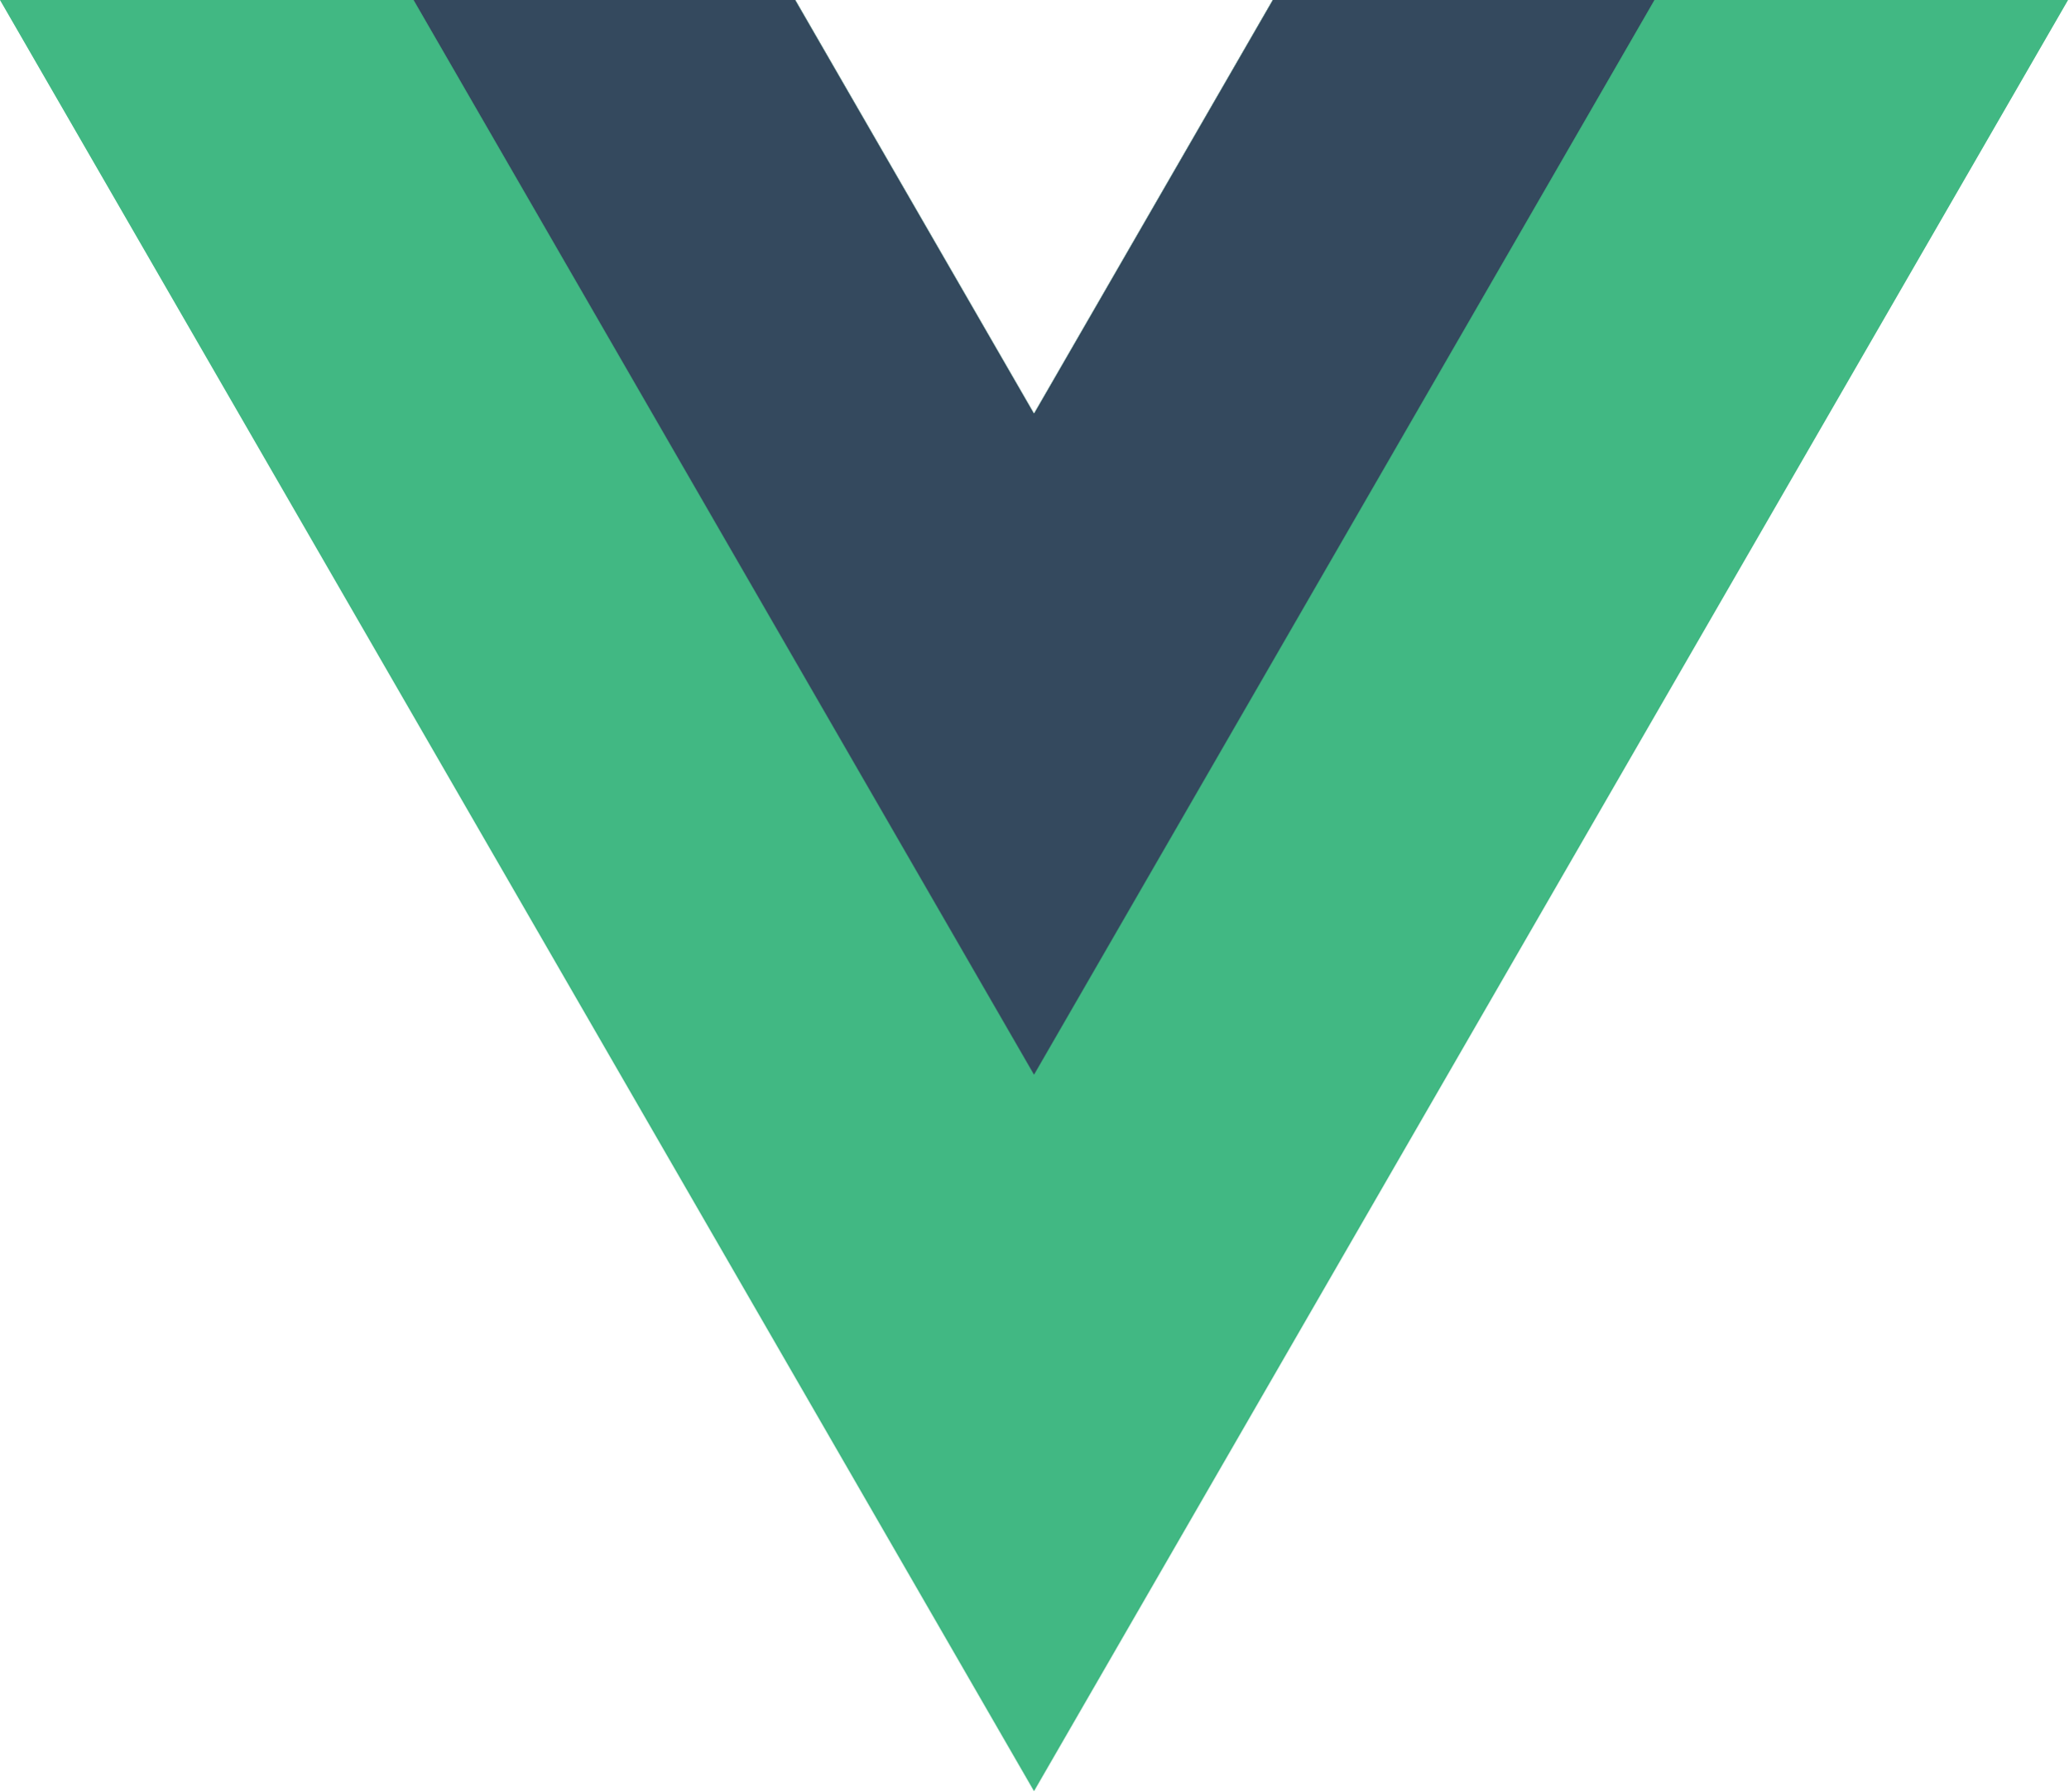
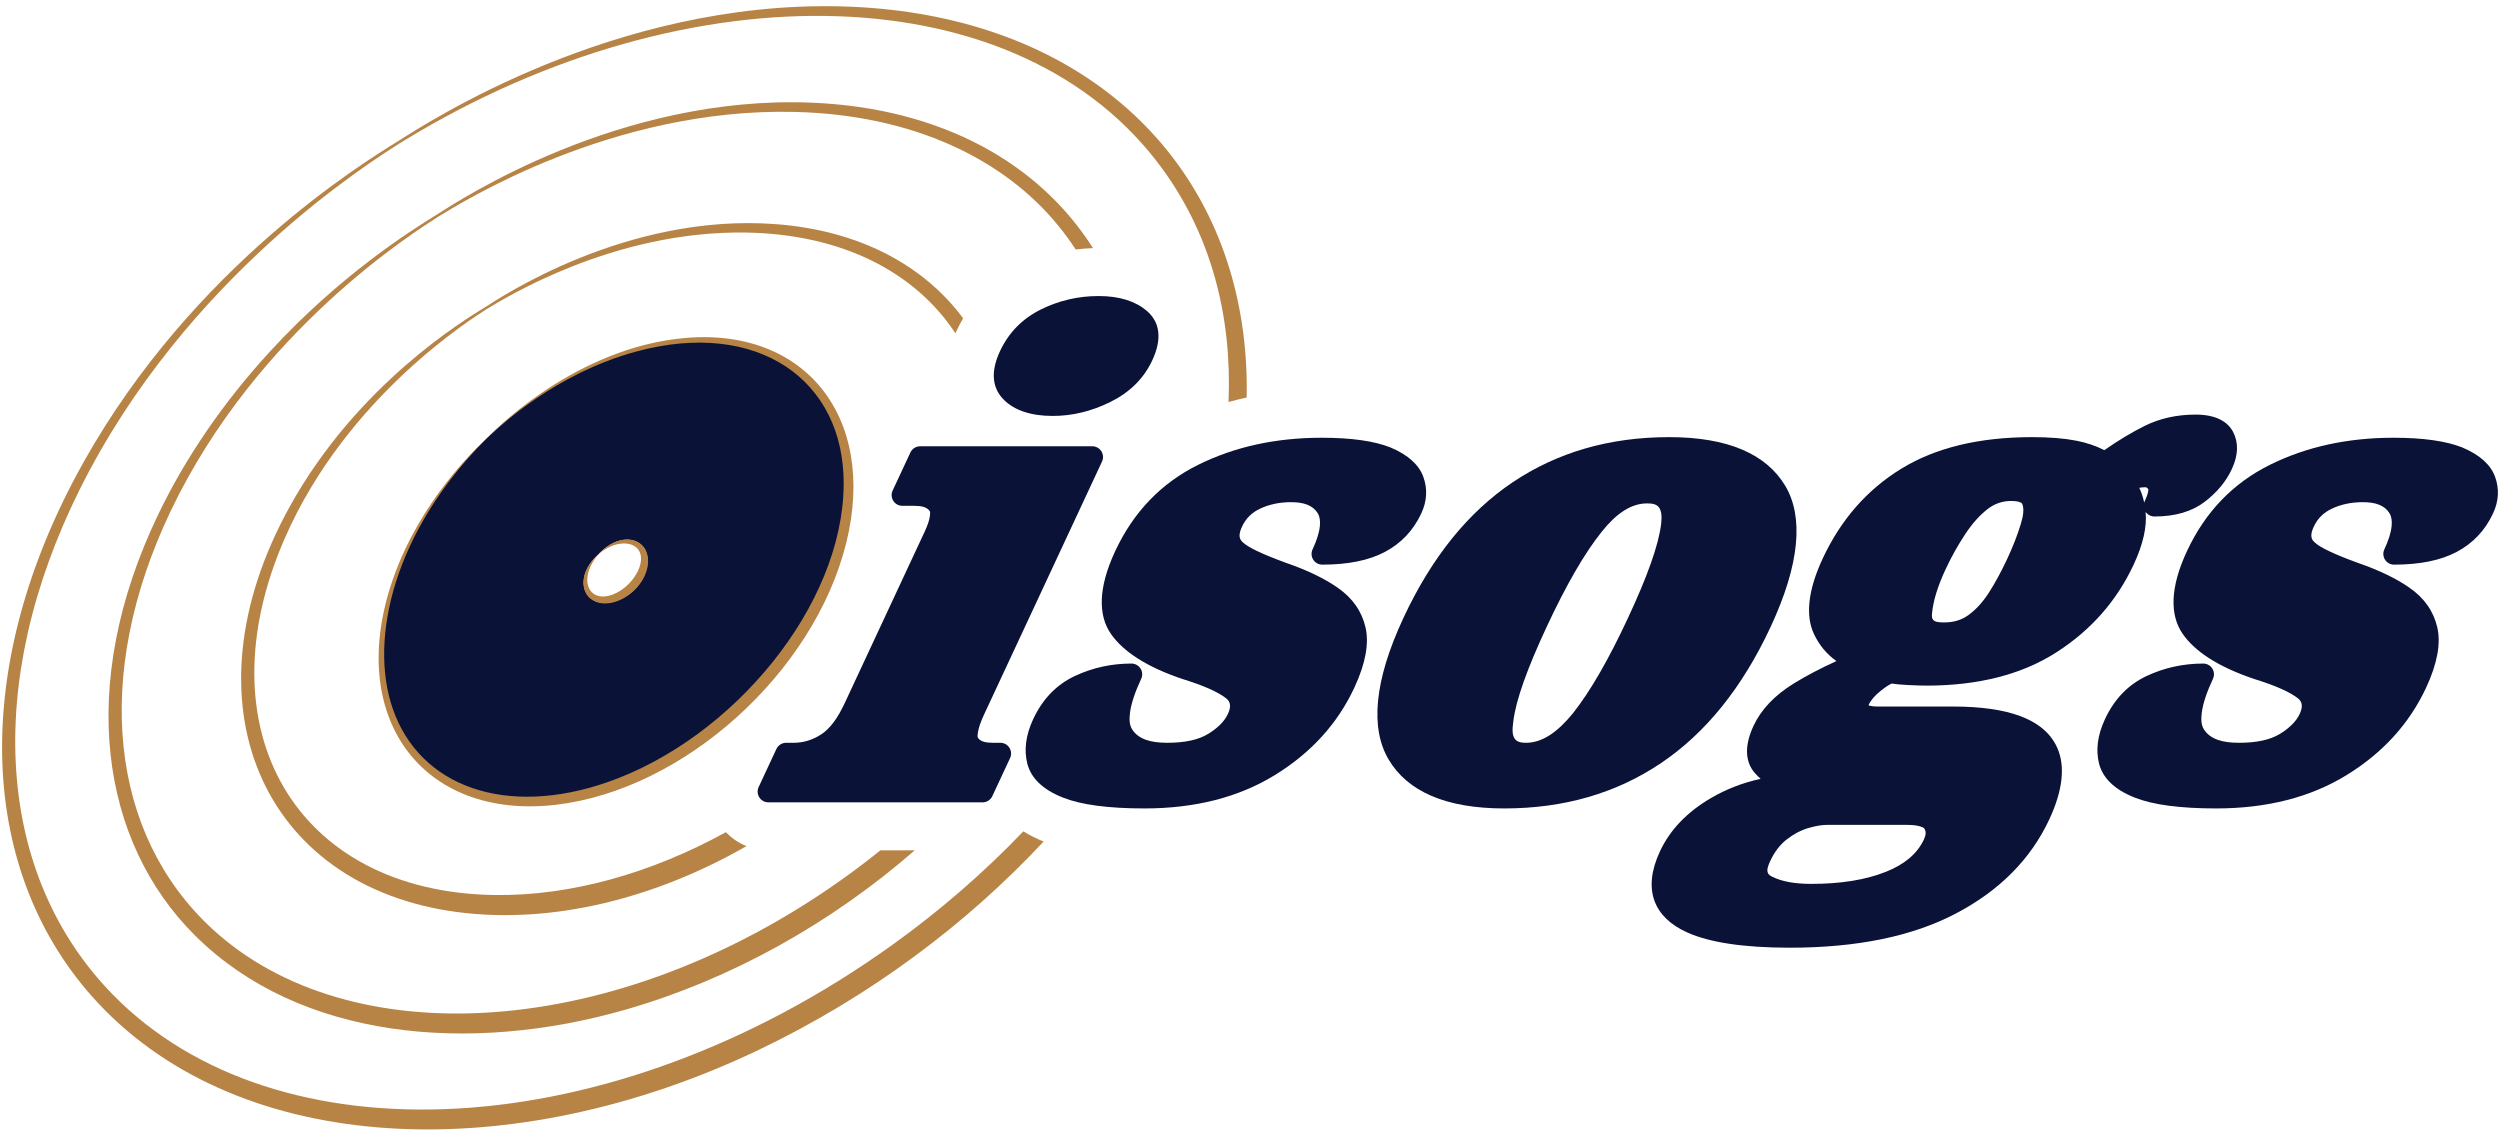
- <svg xmlns="http://www.w3.org/2000/svg" viewBox="0 0 261.76 226.69">
-   <path d="M161.096.001l-30.225 52.351L100.647.001H-.005l130.877 226.688L261.749.001z" fill="#41b883" />
-   <path d="M161.096.001l-30.225 52.351L100.647.001H52.346l78.526 136.01L209.398.001z" fill="#34495e" />
+ <svg xmlns="http://www.w3.org/2000/svg" width="100%" height="100%" viewBox="0 0 601 273" version="1.1" xml:space="preserve" style="fill-rule:evenodd;clip-rule:evenodd;stroke-linejoin:round;stroke-miterlimit:2;">
+   <g id="Plan-de-travail1" transform="matrix(0.944969,0,0,0.98913,0,0)">
+     <rect x="0" y="-0" width="636" height="276" style="fill:none;" />
+     <g transform="matrix(0.910001,0,0,0.869372,-2061.792,-801.7755)">
+       <g transform="matrix(0.837276,-0.52492,0.329082,0.618942,944.4495,352.4518)">
+         <path d="M1061.454,2200.911C1031.201,2212.484 997.454,2216.567 962.58,2211.011C885.053,2198.657 818.705,2137.42 803.167,2054.814C790.137,1985.547 815.2,1913.668 871.697,1868.375C925.213,1825.471 981.642,1826.497 992.934,1826.552C1002.913,1826.5 1065.925,1824.798 1122.03,1875.069C1175.245,1922.75 1196.65,1994.712 1181.323,2062.4C1178.881,2073.185 1175.552,2083.614 1171.422,2093.612C1169.706,2092.759 1167.991,2091.983 1166.276,2091.284C1178.52,2063.195 1184.017,2031.645 1180.81,1998.745C1171.397,1902.161 1089.48,1829.326 994.795,1827.637L992.987,1827.607C983.555,1827.773 921.884,1827.37 867.074,1876.816C816.69,1922.271 794.622,1990.068 808.015,2055.232C826.75,2146.395 911.875,2212.397 1009.641,2203.795C1026.424,2202.318 1042.545,2198.673 1057.731,2193.152C1058.747,2195.694 1059.98,2198.283 1061.454,2200.911ZM1161.864,2113.469C1150.345,2134.284 1135.159,2152.703 1117.237,2167.879C1115.905,2165.53 1114.732,2163.252 1113.718,2161.045C1130.529,2147.11 1144.841,2130.348 1155.936,2111.536C1157.911,2112.055 1159.887,2112.699 1161.864,2113.469ZM1073.83,2186.439C1082.154,2182.506 1090.136,2177.989 1097.725,2172.942C1096.08,2176.047 1095.347,2179.02 1095.525,2181.859C1095.564,2182.478 1095.632,2183.089 1095.728,2183.694C1090.156,2187.227 1084.397,2190.48 1078.472,2193.434C1076.875,2191.424 1075.549,2189.492 1074.496,2187.637L1074.482,2187.612C1074.255,2187.218 1074.038,2186.827 1073.83,2186.439Z" style="fill:rgb(183,132,69);" />
+       </g>
+       <g transform="matrix(0.692245,-0.433994,0.272079,0.51173,1203.495,478.5244)">
+         <path d="M1035.346,2209.717C998.469,2218.04 959.128,2215.46 922.213,2200.75C867.396,2178.906 818.542,2129.034 803.648,2059.756C790.198,1997.193 807.881,1926.777 860.223,1877.832C877.546,1861.633 897.932,1848.586 920.428,1839.689C953.748,1826.512 981.922,1826.381 992.929,1826.461C1002.31,1826.391 1067.699,1824.251 1124.729,1877.076C1162.948,1912.477 1183.688,1960.074 1186.321,2008.769C1184.522,2007.34 1182.701,2006.041 1180.859,2004.872C1180.571,2000.35 1180.12,1995.797 1179.5,1991.219C1173.871,1949.671 1153.368,1907.982 1117.964,1876.382C1063.243,1827.54 1002.121,1827.882 992.992,1827.697C984.275,1827.872 920.25,1827.371 864.722,1879.477C814.169,1926.915 794.165,1996.484 809.881,2061.261C831.156,2148.949 914.504,2211.211 1009.553,2202.866C1014.743,2202.41 1019.872,2201.747 1024.931,2200.884L1035.346,2209.717Z" style="fill:rgb(183,132,69);" />
+       </g>
+       <g transform="matrix(0.511517,-0.320689,0.201046,0.37813,1526.297,635.9551)">
+         <path d="M982.543,2215.968C933.863,2213.227 885.96,2191.974 849.808,2152.2C774.98,2069.873 782.146,1939.72 869.448,1868.805C923.949,1824.534 981.878,1826.145 992.92,1826.282C1000.902,1826.184 1071.272,1823.042 1130.046,1881.211C1163.076,1913.9 1181.782,1955.603 1186.376,1998.606C1184.499,2000.024 1182.659,2001.598 1180.854,2003.329C1180.542,2003.628 1180.234,2003.929 1179.931,2004.231C1176.794,1956.57 1155.229,1909.937 1115.996,1875.529C1062.028,1828.198 1002.531,1828.115 993.001,1827.877C985.959,1828.054 916.977,1827.319 860.19,1884.951C784.687,1961.578 787.586,2084.575 868.556,2155.447C899.827,2182.818 938.1,2197.948 977.136,2201.079C978.193,2206.479 980.045,2211.553 982.543,2215.968ZM1174.316,2090.932C1163.543,2118.987 1146.187,2145.028 1122.315,2166.554C1094.517,2191.621 1061.383,2207.21 1026.935,2213.32L1012.045,2200.691C1059.71,2195.804 1105.732,2173.043 1138.661,2132.853C1150.833,2117.997 1160.308,2101.793 1167.125,2084.834L1174.316,2090.932Z" style="fill:rgb(183,132,69);" />
+       </g>
+       <g transform="matrix(0.285839,-0.276732,0.18772,0.193897,1774.97,965.288)">
+         <path d="M992.96,1827.079C1098.354,1827.079 1183.921,1912.646 1183.921,2018.04C1183.921,2123.434 1098.354,2209 992.96,2209C887.566,2209 802,2123.434 802,2018.04C802,1912.646 887.566,1827.079 992.96,1827.079ZM992.96,1993.877C974,1992.734 964.013,2010.254 967.994,2025.714C973.118,2045.614 996.697,2052.841 1010.877,2038.373C1026.954,2021.969 1017.583,1992.356 992.96,1993.877Z" style="fill:rgb(10,19,55);" />
+       </g>
+       <g transform="matrix(0.285839,-0.276732,0.18772,0.193897,1774.97,965.288)">
+         <path d="M992.96,1827.079C997.62,1827.041 1075.541,1822.496 1136.103,1888.478C1208.679,1967.55 1202.11,2091.46 1123.275,2164.019C1043.602,2237.349 920.757,2230.957 848.748,2149.69C773.478,2064.744 785.221,1931.868 877.213,1863.989C928.637,1826.044 980.66,1826.938 992.96,1827.079C901.072,1829.302 835.415,1890.959 813.366,1960.501C788.651,2038.448 817.544,2123.397 885.919,2170.079C970.397,2227.754 1090.829,2208.663 1150.725,2118.413C1202.171,2040.896 1187.851,1933.096 1111.04,1870.416C1059.249,1828.153 1004.638,1827.328 992.96,1827.079Z" style="fill:rgb(183,132,69);" />
+       </g>
+       <g transform="matrix(0.036168,-0.035015,0.023752,0.024534,2353.776,1067.055)">
+         <path d="M992.957,1827.078C1189.364,1812.17 1264.759,2049.913 1136.164,2182.406C1017.483,2304.684 819.904,2233.547 789.894,2063.621C769.059,1945.641 847.35,1816.276 992.957,1827.078C810.977,1849.936 757.637,2063.548 895.21,2147.474C1014.757,2220.403 1188.925,2135.268 1166.058,1985.797C1157.762,1931.569 1110.179,1841.994 992.957,1827.078Z" style="fill:rgb(183,132,69);" />
+       </g>
+       <g transform="matrix(1.082784,0,0,1.082784,-684.462,73.95074)">
+         <path d="M2996.421,890.829C2990.69,890.829 2986.542,889.35 2983.868,886.734C2980.859,883.789 2980.23,879.61 2982.78,874.141C2985.034,869.307 2988.58,865.693 2993.423,863.306C2998.063,861.019 3003.012,859.873 3008.272,859.873C3013.686,859.873 3017.799,861.223 3020.681,863.684C3023.996,866.514 3024.78,870.752 3022.107,876.483C3019.938,881.134 3016.339,884.734 3011.266,887.238C3006.402,889.639 3001.452,890.829 2996.421,890.829ZM2985.401,979.16L2980.814,988.995C2980.359,989.971 2979.38,990.594 2978.303,990.594L2922.991,990.594C2922.045,990.594 2921.163,990.111 2920.654,989.312C2920.146,988.514 2920.08,987.511 2920.48,986.652L2925.066,976.818C2925.521,975.842 2926.501,975.218 2927.578,975.218L2929.545,975.218C2932.014,975.218 2934.352,974.501 2936.568,973.093C2938.898,971.613 2940.897,968.854 2942.723,964.937L2963.342,920.719C2964.104,919.084 2964.581,917.705 2964.711,916.561C2964.771,916.041 2964.824,915.612 2964.596,915.315C2963.836,914.324 2962.473,914.039 2960.657,914.039L2957.588,914.039C2956.641,914.039 2955.76,913.556 2955.251,912.757C2954.742,911.958 2954.677,910.955 2955.077,910.097L2959.663,900.262C2960.118,899.286 2961.097,898.662 2962.174,898.662L3006.628,898.662C3007.575,898.662 3008.456,899.146 3008.965,899.944C3009.474,900.743 3009.54,901.746 3009.14,902.604L2978.688,967.908C2977.825,969.758 2977.276,971.308 2977.09,972.577C2977.003,973.176 2976.905,973.654 2977.137,973.979C2977.847,974.974 2979.22,975.218 2981.08,975.218L2982.889,975.218C2983.836,975.218 2984.717,975.701 2985.226,976.5C2985.735,977.298 2985.801,978.301 2985.401,979.16Z" style="fill:rgb(10,19,55);" />
+       </g>
+       <g transform="matrix(1.082784,0,0,1.082784,-684.462,73.95074)">
+         <path d="M3020.056,992.168C3010.629,992.168 3003.644,991.196 2999.085,989.378C2993.725,987.286 2990.771,984.226 2989.848,980.599C2988.966,977.132 2989.417,973.293 2991.369,969.107C2993.821,963.85 2997.454,960.14 3002.218,957.929C3006.767,955.819 3011.607,954.761 3016.74,954.761C3017.687,954.761 3018.569,955.244 3019.077,956.043C3019.586,956.842 3019.652,957.845 3019.252,958.703C3017.671,962.092 3016.693,964.983 3016.369,967.392C3016.122,969.227 3016.229,970.706 3016.938,971.795C3018.536,974.247 3021.599,975.218 3025.927,975.218C3030.441,975.218 3034.012,974.493 3036.606,972.881C3039.028,971.377 3040.738,969.704 3041.64,967.769C3042.433,966.069 3042.44,964.703 3041.188,963.74L3041.17,963.726C3039.003,962.028 3035.247,960.41 3029.952,958.761L3029.894,958.742C3020.73,955.665 3014.634,951.702 3011.445,947.115C3008.079,942.274 3008.154,935.136 3012.529,925.754C3017.261,915.607 3024.423,908.174 3033.992,903.435C3043.358,898.797 3053.984,896.459 3065.879,896.459C3073.563,896.459 3079.443,897.32 3083.535,898.935L3083.583,898.954C3088.276,900.909 3091.014,903.555 3092.093,906.554C3093.211,909.661 3093.055,912.804 3091.574,915.98C3089.497,920.434 3086.324,923.77 3082.065,925.998C3078.029,928.109 3072.684,929.224 3066.009,929.224C3065.062,929.224 3064.181,928.741 3063.672,927.942C3063.163,927.144 3063.097,926.141 3063.498,925.282C3064.573,922.976 3065.221,920.959 3065.385,919.212C3065.508,917.899 3065.355,916.784 3064.793,915.892C3063.53,913.887 3061.19,913.095 3057.952,913.095C3055.026,913.095 3052.361,913.642 3049.964,914.762C3047.831,915.759 3046.274,917.288 3045.307,919.363C3044.526,921.037 3044.325,922.367 3045.353,923.319L3045.425,923.388C3046.163,924.124 3047.414,924.864 3049.129,925.686C3051.138,926.648 3053.681,927.685 3056.743,928.794C3062.166,930.673 3066.54,932.789 3069.88,935.11C3073.799,937.791 3076.212,941.257 3077.18,945.463C3078.098,949.458 3077.239,954.652 3074.286,960.985C3069.951,970.282 3063.105,977.82 3053.725,983.576C3044.431,989.278 3033.215,992.168 3020.056,992.168Z" style="fill:rgb(10,19,55);" />
+       </g>
+       <g transform="matrix(1.082784,0,0,1.082784,-684.462,73.95074)">
+         <path d="M3112.977,992.168C3097.859,992.168 3088.006,987.749 3083.149,979.559C3078.368,971.499 3079.354,959.276 3086.951,942.985C3094.261,927.308 3103.694,915.647 3115.179,907.944C3126.727,900.199 3140.186,896.302 3155.568,896.302C3170.734,896.302 3180.623,900.692 3185.504,908.819C3190.314,916.827 3189.347,929.028 3181.747,945.327C3174.438,961.001 3164.994,972.688 3153.486,980.444C3141.912,988.244 3128.414,992.168 3112.977,992.168ZM3118.612,975.218C3122.749,975.218 3126.699,972.542 3130.715,967.599C3135.189,961.958 3139.919,953.747 3144.937,942.985C3149.949,932.238 3152.831,924.168 3153.489,918.739C3153.7,916.832 3153.629,915.372 3152.906,914.417C3152.303,913.622 3151.242,913.41 3149.86,913.41C3145.746,913.41 3141.909,915.995 3138.113,920.78L3138.106,920.788C3133.679,926.324 3128.961,934.511 3123.917,945.327C3118.899,956.088 3116.005,964.192 3115.326,969.674L3115.321,969.715C3115.006,971.983 3115.009,973.633 3116.021,974.541C3116.614,975.072 3117.5,975.218 3118.612,975.218Z" style="fill:rgb(10,19,55);" />
+       </g>
+       <g transform="matrix(1.082784,0,0,1.082784,-684.462,73.95074)">
+         <path d="M3278.578,915.597L3278.587,915.694C3278.932,919.413 3277.959,923.927 3275.501,929.198C3271.119,938.596 3264.46,946.158 3255.518,951.88C3246.635,957.564 3235.452,960.46 3221.942,960.46C3220.862,960.46 3219.241,960.407 3217.078,960.299C3215.338,960.212 3213.996,960.08 3213.049,959.923C3212.225,960.27 3211.26,960.938 3210.111,961.858C3208.689,962.997 3207.651,964.185 3207.052,965.469L3207.019,965.543C3207.683,965.771 3208.497,965.855 3209.447,965.855L3228.802,965.855C3236.035,965.855 3241.806,966.693 3246.123,968.293C3251.033,970.113 3254.203,972.939 3255.797,976.578C3257.807,981.169 3257.288,987.322 3253.72,994.974C3248.922,1005.262 3240.863,1013.405 3229.489,1019.351C3218.367,1025.166 3204.108,1028.125 3186.692,1028.125C3174.763,1028.125 3165.95,1026.762 3160.231,1024.189C3155.768,1022.181 3153.018,1019.402 3151.786,1016.056C3150.493,1012.547 3150.846,1008.267 3153.184,1003.254C3155.754,997.741 3160.127,993.13 3166.364,989.483C3170.303,987.18 3174.572,985.526 3179.172,984.527C3178.695,984.09 3178.239,983.633 3177.806,983.157C3175.275,980.371 3174.815,976.27 3177.348,970.838C3179.289,966.674 3182.71,963.013 3187.694,959.935C3190.904,957.951 3194.589,956.012 3198.75,954.12C3196.218,952.323 3194.284,949.979 3192.935,947.104C3190.771,942.49 3191.322,935.977 3195.208,927.643C3199.903,917.575 3206.693,909.841 3215.555,904.42C3224.338,899.047 3235.569,896.302 3249.275,896.302C3253.787,896.302 3257.592,896.614 3260.693,897.219C3263.325,897.732 3265.731,898.549 3267.916,899.661C3271.609,897.096 3275.081,895.012 3278.328,893.403C3282.242,891.465 3286.626,890.48 3291.488,890.48C3296.642,890.48 3299.751,892.241 3301.167,894.961C3302.558,897.634 3302.57,900.843 3300.832,904.571C3299.358,907.733 3297.039,910.551 3293.841,912.997C3290.603,915.473 3286.291,916.793 3280.858,916.793C3279.945,916.793 3279.094,916.344 3278.578,915.597ZM3278.212,913.199C3278.248,913.081 3278.293,912.965 3278.346,912.851C3278.776,911.93 3279.074,911.13 3279.215,910.44C3279.262,910.207 3279.273,909.875 3279.276,909.738C3279.042,909.462 3278.84,909.24 3278.557,909.24C3278.003,909.24 3277.465,909.286 3276.945,909.382C3277.496,910.555 3277.919,911.827 3278.212,913.199ZM3226.654,944.139C3229.017,944.139 3231.085,943.518 3232.845,942.233C3234.813,940.796 3236.548,938.886 3238.068,936.521C3239.725,933.943 3241.306,931.035 3242.815,927.8C3244.319,924.575 3245.493,921.577 3246.332,918.806L3246.334,918.798C3247.002,916.612 3247.242,914.884 3246.75,913.595C3246.638,913.303 3246.353,913.168 3246.007,913.051C3245.424,912.855 3244.707,912.78 3243.861,912.78C3241.605,912.78 3239.579,913.48 3237.781,914.874C3235.697,916.49 3233.775,918.662 3231.989,921.369C3230.093,924.246 3228.415,927.249 3226.956,930.378C3224.917,934.75 3223.723,938.565 3223.432,941.844C3223.377,942.475 3223.378,942.999 3223.651,943.377C3224.161,944.084 3225.223,944.139 3226.654,944.139ZM3192.264,1011.646C3199.832,1011.646 3206.249,1010.629 3211.506,1008.538C3216.287,1006.636 3219.603,1003.899 3221.335,1000.185C3221.824,999.136 3221.976,998.218 3221.485,997.424C3221.306,997.134 3220.949,996.996 3220.52,996.851C3219.606,996.542 3218.423,996.417 3216.977,996.417L3196.206,996.417C3194.894,996.417 3193.301,996.709 3191.419,997.252C3189.552,997.791 3187.728,998.77 3185.934,1000.162C3184.165,1001.535 3182.752,1003.407 3181.658,1005.753C3181.06,1007.035 3180.709,1008.049 3181.071,1008.864C3181.248,1009.263 3181.634,1009.531 3182.126,1009.778C3184.677,1011.061 3188.064,1011.646 3192.264,1011.646Z" style="fill:rgb(10,19,55);" />
+       </g>
+       <g transform="matrix(1.082784,0,0,1.082784,-684.462,73.95074)">
+         <path d="M3296.773,992.168C3287.345,992.168 3280.36,991.196 3275.802,989.378C3270.442,987.286 3267.487,984.226 3266.564,980.599C3265.682,977.132 3266.134,973.293 3268.086,969.107C3270.537,963.85 3274.17,960.14 3278.934,957.929C3283.483,955.819 3288.323,954.761 3293.457,954.761C3294.404,954.761 3295.285,955.244 3295.794,956.043C3296.302,956.842 3296.368,957.845 3295.968,958.703C3294.388,962.092 3293.41,964.983 3293.085,967.392C3292.838,969.227 3292.945,970.706 3293.655,971.795C3295.252,974.247 3298.316,975.218 3302.643,975.218C3307.157,975.218 3310.729,974.493 3313.323,972.881C3315.744,971.377 3317.454,969.704 3318.356,967.769C3319.149,966.069 3319.156,964.703 3317.905,963.74L3317.887,963.726C3315.719,962.028 3311.963,960.41 3306.668,958.761L3306.611,958.742C3297.446,955.665 3291.35,951.702 3288.161,947.115C3284.796,942.274 3284.871,935.136 3289.245,925.754C3293.977,915.607 3301.139,908.174 3310.709,903.435C3320.074,898.797 3330.7,896.459 3342.595,896.459C3350.279,896.459 3356.16,897.32 3360.251,898.935L3360.299,898.954C3364.993,900.909 3367.73,903.555 3368.809,906.554C3369.927,909.661 3369.771,912.804 3368.291,915.98C3366.214,920.434 3363.041,923.77 3358.782,925.998C3354.745,928.109 3349.401,929.224 3342.725,929.224C3341.778,929.224 3340.897,928.741 3340.388,927.942C3339.879,927.144 3339.814,926.141 3340.214,925.282C3341.289,922.976 3341.938,920.959 3342.101,919.212C3342.224,917.899 3342.071,916.784 3341.509,915.892C3340.247,913.887 3337.906,913.095 3334.668,913.095C3331.742,913.095 3329.078,913.642 3326.681,914.762C3324.548,915.759 3322.991,917.288 3322.023,919.363C3321.242,921.037 3321.041,922.367 3322.069,923.319L3322.141,923.388C3322.879,924.124 3324.131,924.864 3325.845,925.686C3327.854,926.648 3330.397,927.685 3333.459,928.794C3338.882,930.673 3343.256,932.789 3346.596,935.11C3350.516,937.791 3352.928,941.257 3353.896,945.463C3354.815,949.458 3353.956,954.652 3351.003,960.985C3346.667,970.282 3339.821,977.82 3330.441,983.576C3321.148,989.278 3309.931,992.168 3296.773,992.168Z" style="fill:rgb(10,19,55);" />
+       </g>
+     </g>
+   </g>
</svg>
